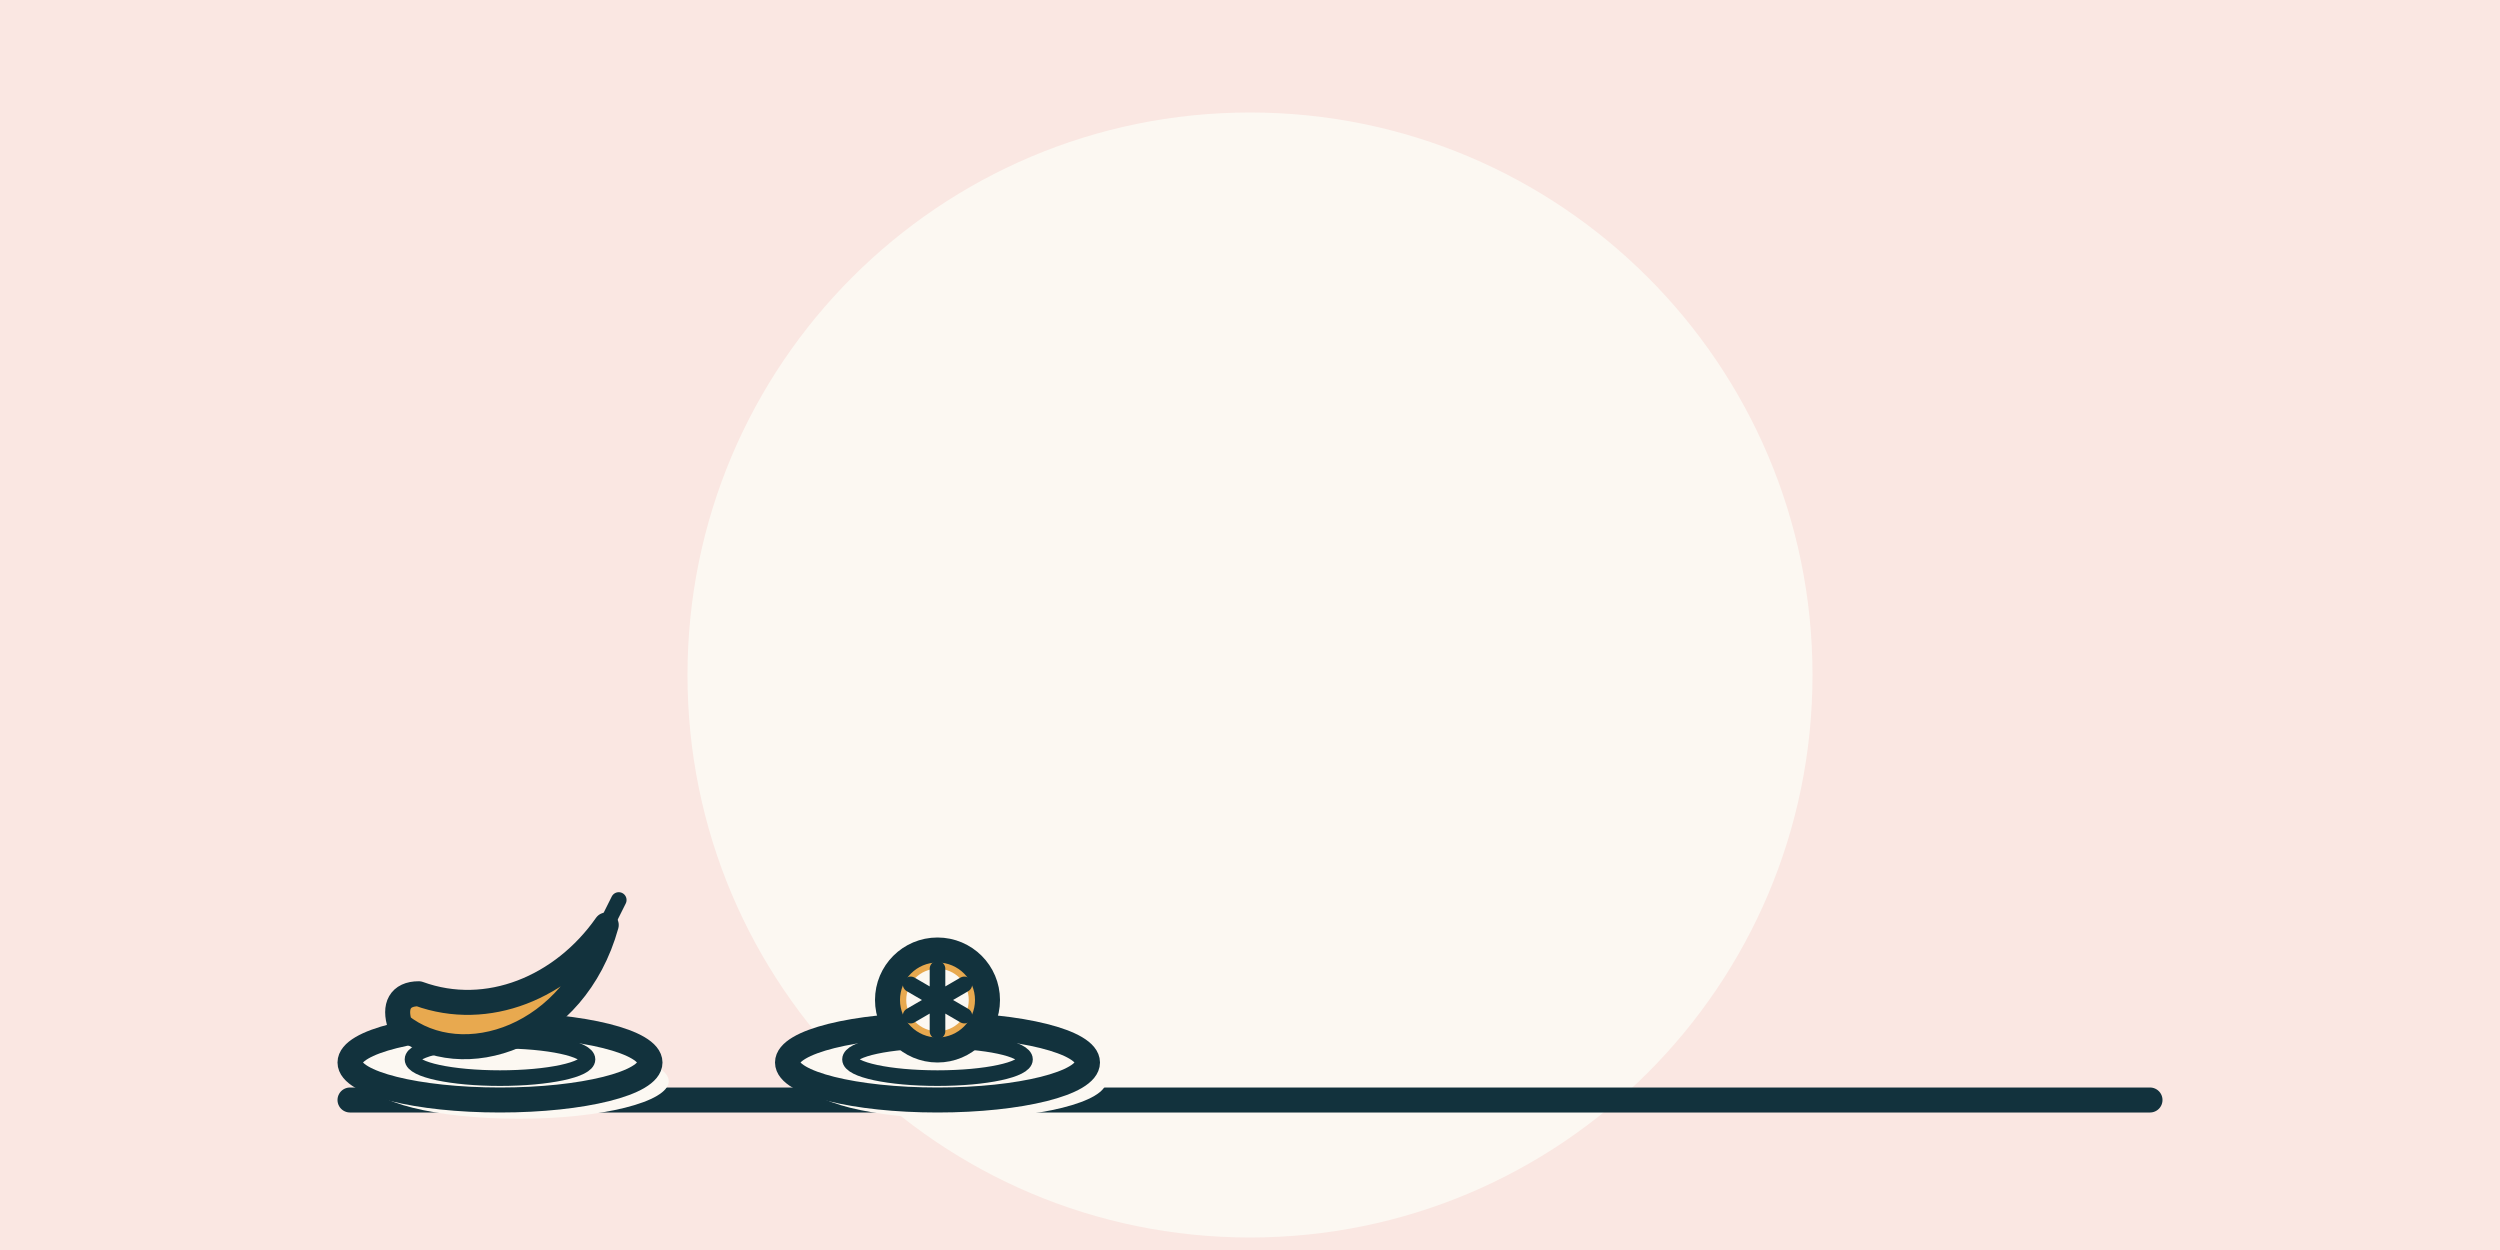
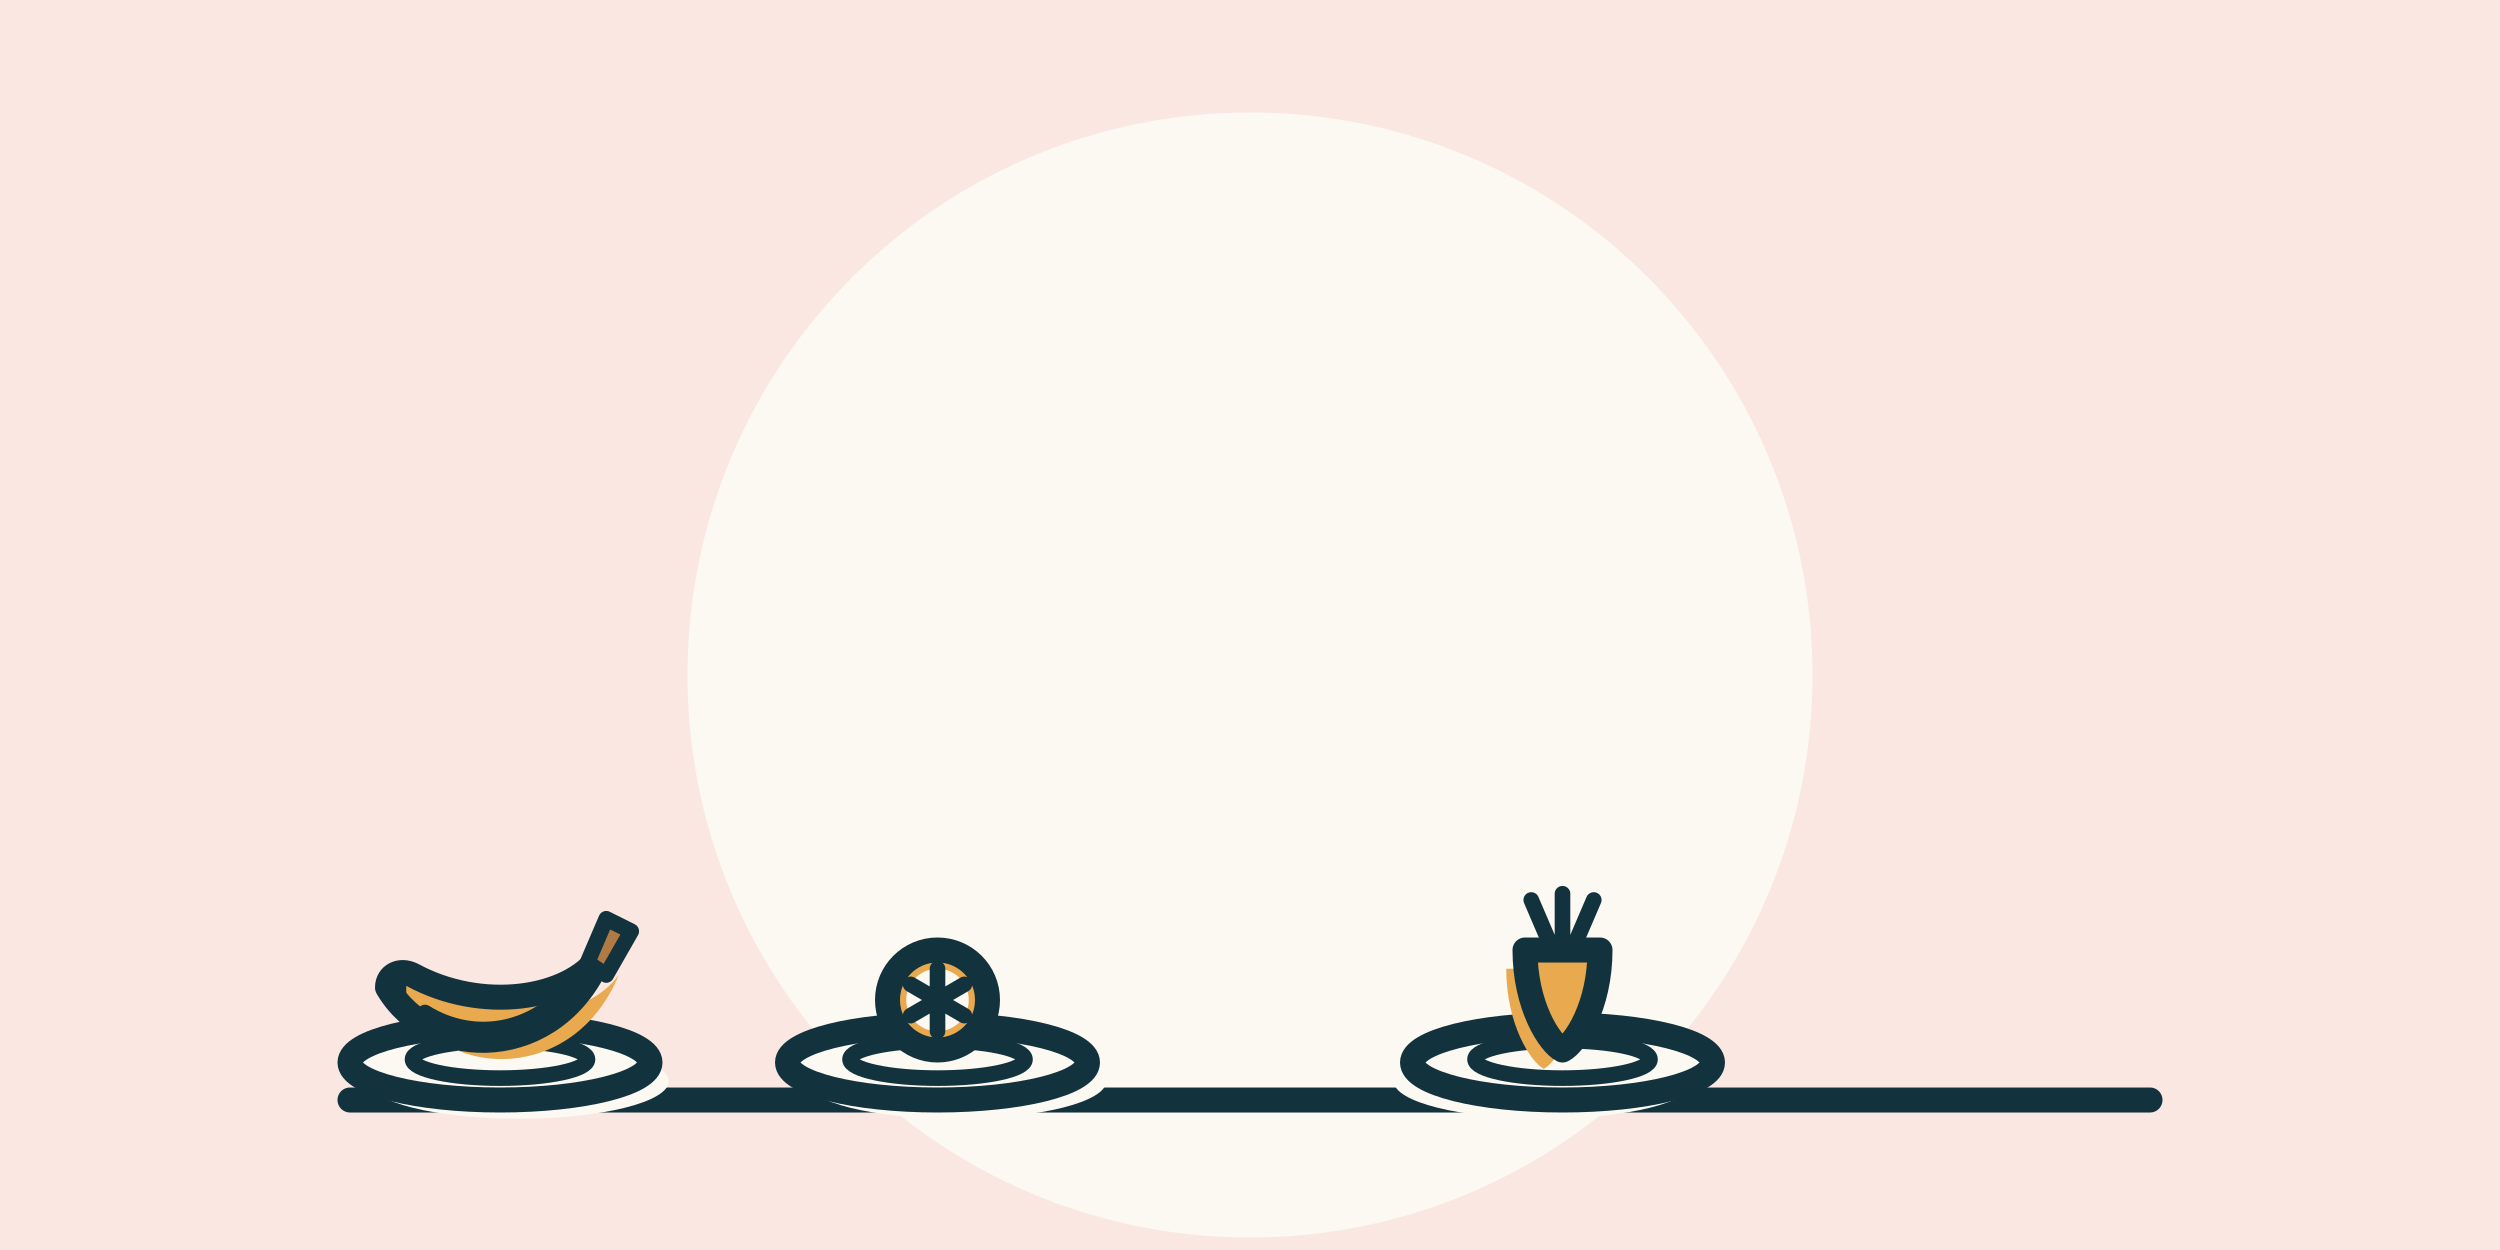
<svg xmlns="http://www.w3.org/2000/svg" width="1200" height="600" viewBox="0 0 400 200">
  <rect width="400" height="200" fill="#FAE7E2" />
  <circle cx="200" cy="108" r="90" fill="#FCF8F2" />
  <g transform="translate(200 176)" stroke="#12323D" stroke-linecap="round" stroke-linejoin="round">
    <path d="M-144 0H144" fill="none" stroke-width="4" />
  </g>
  <g transform="translate(80 176) scale(1 1)" stroke="#12323D" stroke-linecap="round" stroke-linejoin="round">
    <ellipse cx="0" cy="-6" rx="24" ry="6" fill="#FCF8F2" stroke="none" transform="translate(3 3)" />
    <ellipse cx="0" cy="-6" rx="24" ry="6" fill="#FCF8F2" stroke-width="4" />
    <ellipse cx="0" cy="-6.5" rx="14" ry="3" fill="none" stroke-width="2.5" />
    <g transform="translate(0 -8)">
-       <path d="M-16 -4C-6 4 12 -2 17 -20C10 -10 -2 -5 -13 -9C-16 -9 -17 -7 -16 -4Z" fill="#E8A94F" stroke-width="4" />
-       <path d="M17 -20L19 -24" fill="none" stroke-width="2.5" />
+       <path d="M-18 -10C-11 2 9 2 16 -15C11 -8 -3 -6 -14 -12C-16 -13 -18 -12 -18 -10Z" fill="#E8A94F" stroke="none" transform="translate(3 3)" />
+       <path d="M-18 -10C-11 2 9 2 16 -15C11 -8 -3 -6 -14 -12C-16 -13 -18 -12 -18 -10Z" fill="#E8A94F" stroke-width="4" />
+       <path d="M-12 -6C-4 -1 6 -3 12 -11" fill="none" stroke-width="2.5" />
+       <path d="M14 -14L17 -21L21 -19L17 -12Z" fill="#B07A45" stroke-width="2.5" />
+       <path d="M-18 -10C-19 -12 -18 -14 -15 -13L-15 -9C-16 -8 -17 -8 -18 -10Z" fill="#12323D" stroke="none" />
    </g>
  </g>
  <g transform="translate(150 176) scale(1 1)" stroke="#12323D" stroke-linecap="round" stroke-linejoin="round">
    <ellipse cx="0" cy="-6" rx="24" ry="6" fill="#FCF8F2" stroke="none" transform="translate(3 3)" />
    <ellipse cx="0" cy="-6" rx="24" ry="6" fill="#FCF8F2" stroke-width="4" />
    <ellipse cx="0" cy="-6.5" rx="14" ry="3" fill="none" stroke-width="2.5" />
    <g transform="translate(0 -8)">
      <circle cx="0" cy="-8" r="8" fill="#E8A94F" stroke-width="4" />
      <circle cx="0" cy="-8" r="5" fill="#FCF8F2" stroke="none" />
      <path d="M0 -13V-3M-4.3 -10.5L4.3 -5.5M-4.3 -5.5L4.3 -10.5" fill="none" stroke-width="2.5" />
    </g>
  </g>
+   <g transform="translate(250 176) scale(-1 1)" stroke="#12323D" stroke-linecap="round" stroke-linejoin="round">
+     <ellipse cx="0" cy="-6" rx="24" ry="6" fill="#FCF8F2" stroke="none" transform="translate(3 3)" />
+     <ellipse cx="0" cy="-6" rx="24" ry="6" fill="#FCF8F2" stroke-width="4" />
+     <ellipse cx="0" cy="-6.5" rx="14" ry="3" fill="none" stroke-width="2.5" />
+     <g transform="translate(0 -8)">
+       <path d="M-6 -16C-6 -7 -2 -1 0 0C2 -1 6 -7 6 -16Z" fill="#E8A94F" stroke="none" transform="translate(3 3)" />
+       <path d="M-6 -16C-6 -7 -2 -1 0 0C2 -1 6 -7 6 -16Z" fill="#E8A94F" stroke-width="4" />
+       <path d="M-2 -17L-5 -24M0 -17V-25M2 -17L5 -24" fill="none" stroke-width="2.5" />
+     </g>
+   </g>
</svg>
